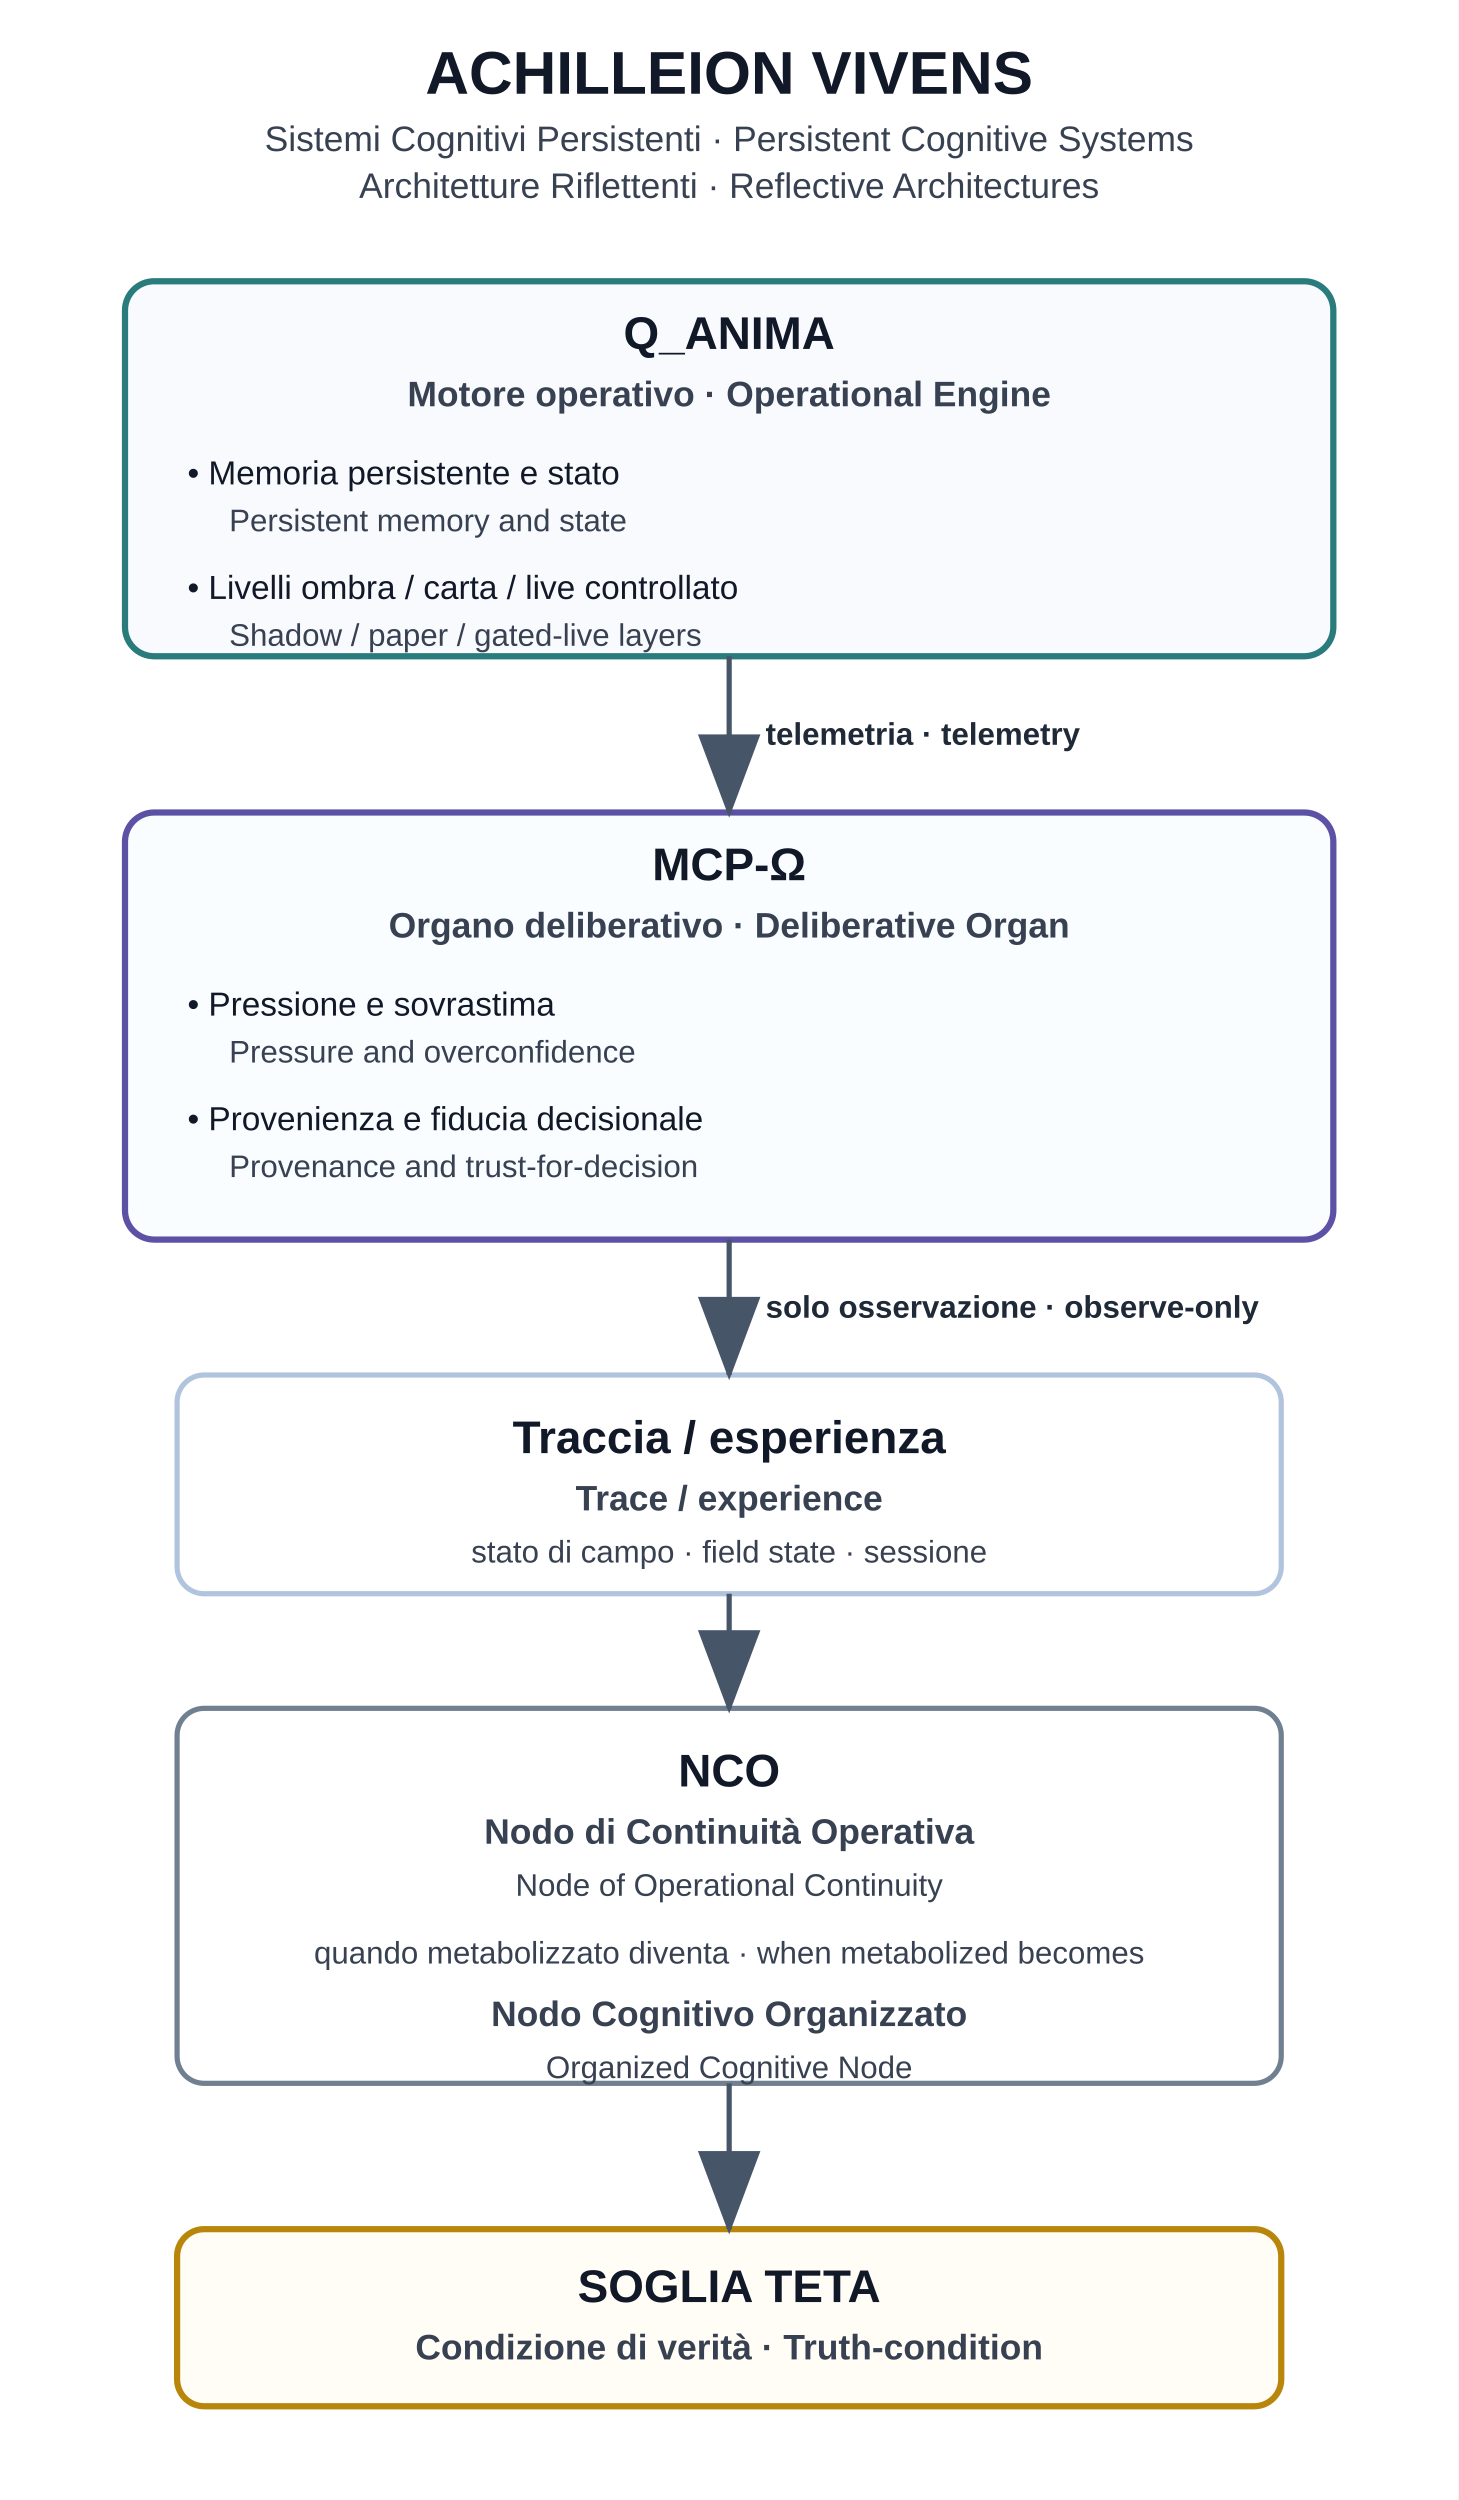
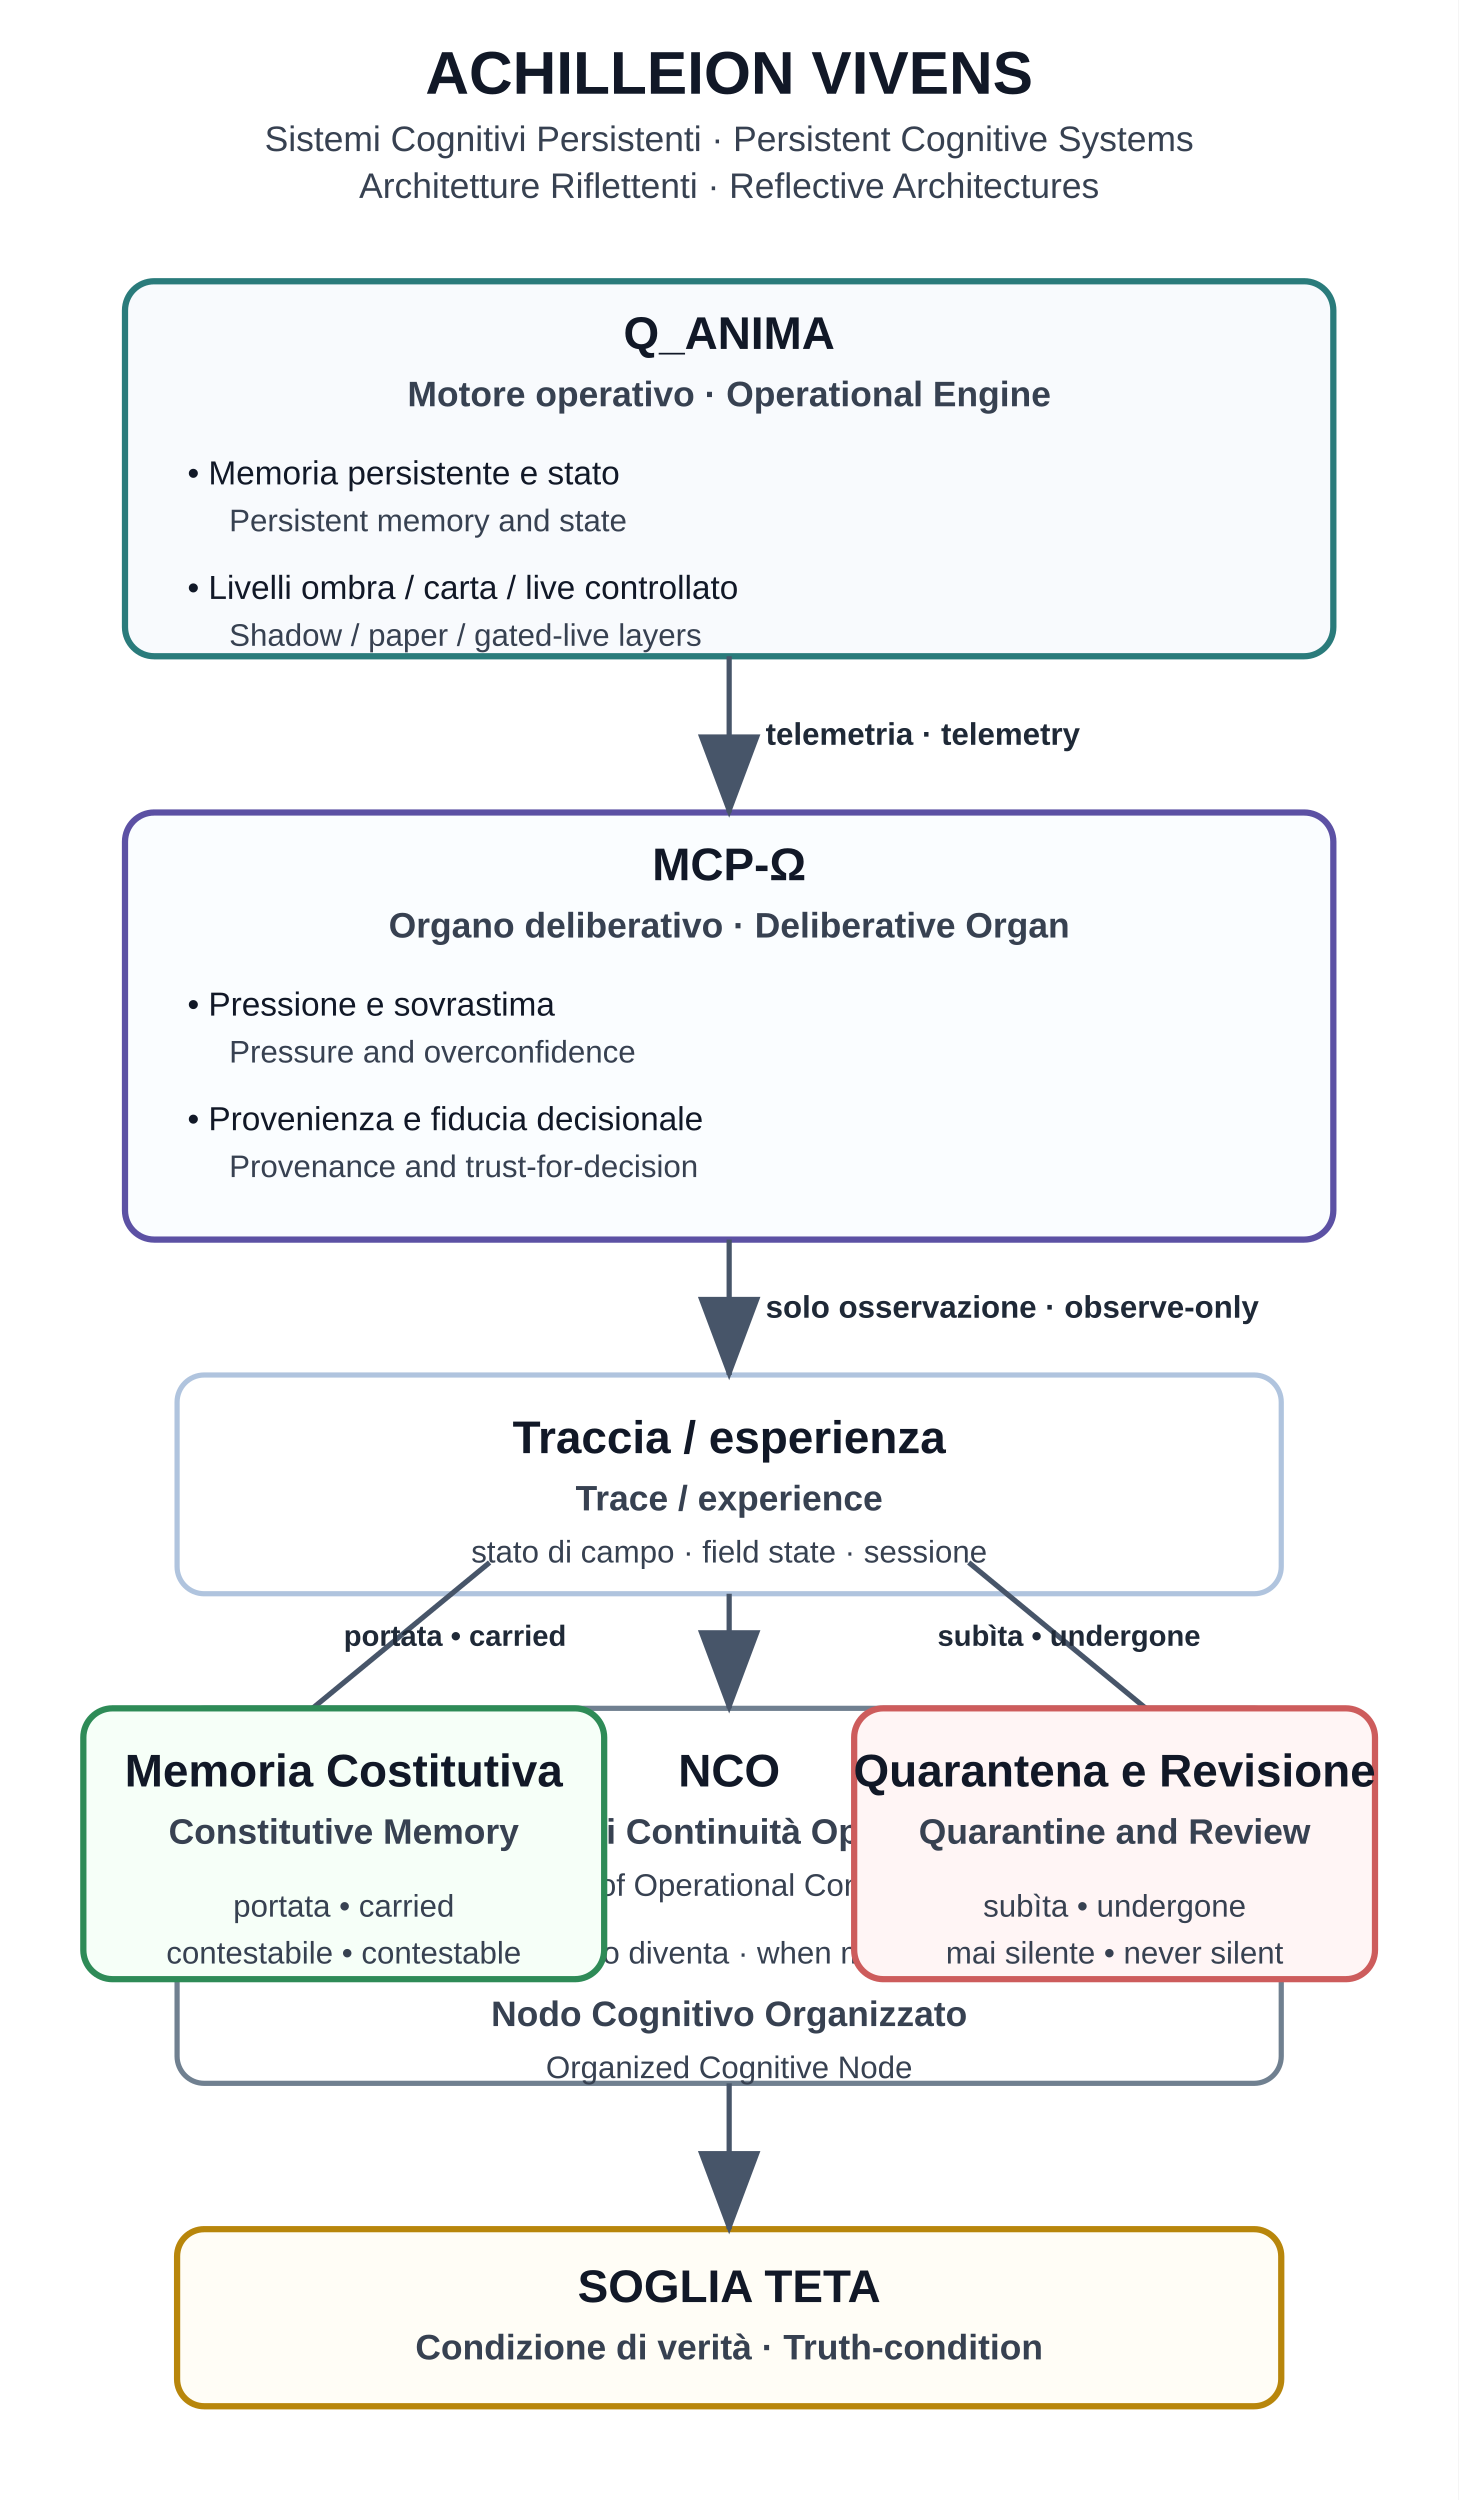
<svg xmlns="http://www.w3.org/2000/svg" width="1400" height="2400" viewBox="0 0 1400 2400">
-   <rect width="1400" height="2400" fill="#ffffff" />
+   <rect width="1400" height="2900" fill="#ffffff" />
  <style>
    .title { font: 800 58px Arial, sans-serif; fill:#111827; }
    .subtitle { font: 500 34px Arial, sans-serif; fill:#374151; }
    .box-title { font: 800 44px Arial, sans-serif; fill:#111827; }
    .box-sub { font: 700 34px Arial, sans-serif; fill:#374151; }
    .text { font: 500 32px Arial, sans-serif; fill:#111827; }
    .small { font: 500 30px Arial, sans-serif; fill:#374151; }
    .label { font: 800 30px Arial, sans-serif; fill:#1f2937; }
    .arrow { stroke:#475569; stroke-width:5; fill:none; marker-end:url(#arrow); }
  </style>
  <defs>
    <marker id="arrow" markerWidth="18" markerHeight="18" refX="15" refY="6" orient="auto">
      <path d="M0,0 L16,6 L0,12 Z" fill="#475569" />
    </marker>
  </defs>
  <text x="700" y="90" text-anchor="middle" class="title">ACHILLEION VIVENS</text>
  <text x="700" y="145" text-anchor="middle" class="subtitle">Sistemi Cognitivi Persistenti · Persistent Cognitive Systems</text>
  <text x="700" y="190" text-anchor="middle" class="subtitle">Architetture Riflettenti · Reflective Architectures</text>
  <rect x="120" y="270" width="1160" height="360" rx="28" fill="#f8fafd" stroke="#2a7b7b" stroke-width="6" />
  <text x="700" y="335" text-anchor="middle" class="box-title">Q_ANIMA</text>
  <text x="700" y="390" text-anchor="middle" class="box-sub">Motore operativo · Operational Engine</text>
  <text x="180" y="465" class="text">• Memoria persistente e stato</text>
  <text x="220" y="510" class="small">Persistent memory and state</text>
  <text x="180" y="575" class="text">• Livelli ombra / carta / live controllato</text>
  <text x="220" y="620" class="small">Shadow / paper / gated-live layers</text>
  <rect x="120" y="780" width="1160" height="410" rx="28" fill="#fafdff" stroke="#5c51a4" stroke-width="6" />
  <text x="700" y="845" text-anchor="middle" class="box-title">MCP-Ω</text>
  <text x="700" y="900" text-anchor="middle" class="box-sub">Organo deliberativo · Deliberative Organ</text>
  <text x="180" y="975" class="text">• Pressione e sovrastima</text>
  <text x="220" y="1020" class="small">Pressure and overconfidence</text>
  <text x="180" y="1085" class="text">• Provenienza e fiducia decisionale</text>
  <text x="220" y="1130" class="small">Provenance and trust-for-decision</text>
  <path d="M700 630 L700 780" class="arrow" />
  <text x="735" y="715" class="label">telemetria · telemetry</text>
  <rect x="170" y="1320" width="1060" height="210" rx="26" fill="#ffffff" stroke="#b0c4de" stroke-width="5" />
  <text x="700" y="1395" text-anchor="middle" class="box-title">Traccia / esperienza</text>
  <text x="700" y="1450" text-anchor="middle" class="box-sub">Trace / experience</text>
  <text x="700" y="1500" text-anchor="middle" class="small">stato di campo · field state · sessione</text>
  <path d="M700 1190 L700 1320" class="arrow" />
  <text x="735" y="1265" class="label">solo osservazione · observe-only</text>
  <rect x="170" y="1640" width="1060" height="360" rx="26" fill="#ffffff" stroke="#708090" stroke-width="5" />
  <text x="700" y="1715" text-anchor="middle" class="box-title">NCO</text>
  <text x="700" y="1770" text-anchor="middle" class="box-sub">Nodo di Continuità Operativa</text>
  <text x="700" y="1820" text-anchor="middle" class="small">Node of Operational Continuity</text>
  <text x="700" y="1885" text-anchor="middle" class="small">quando metabolizzato diventa · when metabolized becomes</text>
  <text x="700" y="1945" text-anchor="middle" class="box-sub">Nodo Cognitivo Organizzato</text>
  <text x="700" y="1995" text-anchor="middle" class="small">Organized Cognitive Node</text>
  <path d="M700 1530 L700 1640" class="arrow" />
  <rect x="170" y="2140" width="1060" height="170" rx="26" fill="#fffdf6" stroke="#b8860b" stroke-width="6" />
  <text x="700" y="2210" text-anchor="middle" class="box-title">SOGLIA TETA</text>
  <text x="700" y="2265" text-anchor="middle" class="box-sub">Condizione di verità · Truth-condition</text>
  <path d="M700 2000 L700 2140" class="arrow" />
+   <line x1="470" y1="1500" x2="300" y2="1640" stroke="#475569" stroke-width="5" />
+   <text x="330" y="1580" font-size="28" font-family="Arial" font-weight="700" fill="#1f2937">
+         portata • carried
+   </text>
+   <line x1="930" y1="1500" x2="1100" y2="1640" stroke="#475569" stroke-width="5" />
+   <text x="900" y="1580" font-size="28" font-family="Arial" font-weight="700" fill="#1f2937">
+         subìta • undergone
+   </text>
+   <rect x="80" y="1640" width="500" height="260" rx="28" fill="#f6fff8" stroke="#2e8b57" stroke-width="6" />
+   <text x="330" y="1715" text-anchor="middle" class="box-title">
+         Memoria Costitutiva
+   </text>
+   <text x="330" y="1770" text-anchor="middle" class="box-sub">
+         Constitutive Memory
+   </text>
+   <text x="330" y="1840" text-anchor="middle" class="small">
+         portata • carried
+   </text>
+   <text x="330" y="1885" text-anchor="middle" class="small">
+         contestabile • contestable
+   </text>
+   <rect x="820" y="1640" width="500" height="260" rx="28" fill="#fff5f5" stroke="#cd5c5c" stroke-width="6" />
+   <text x="1070" y="1715" text-anchor="middle" class="box-title">
+         Quarantena e Revisione
+   </text>
+   <text x="1070" y="1770" text-anchor="middle" class="box-sub">
+         Quarantine and Review
+   </text>
+   <text x="1070" y="1840" text-anchor="middle" class="small">
+         subìta • undergone
+   </text>
+   <text x="1070" y="1885" text-anchor="middle" class="small">
+         mai silente • never silent
+   </text>
</svg>
